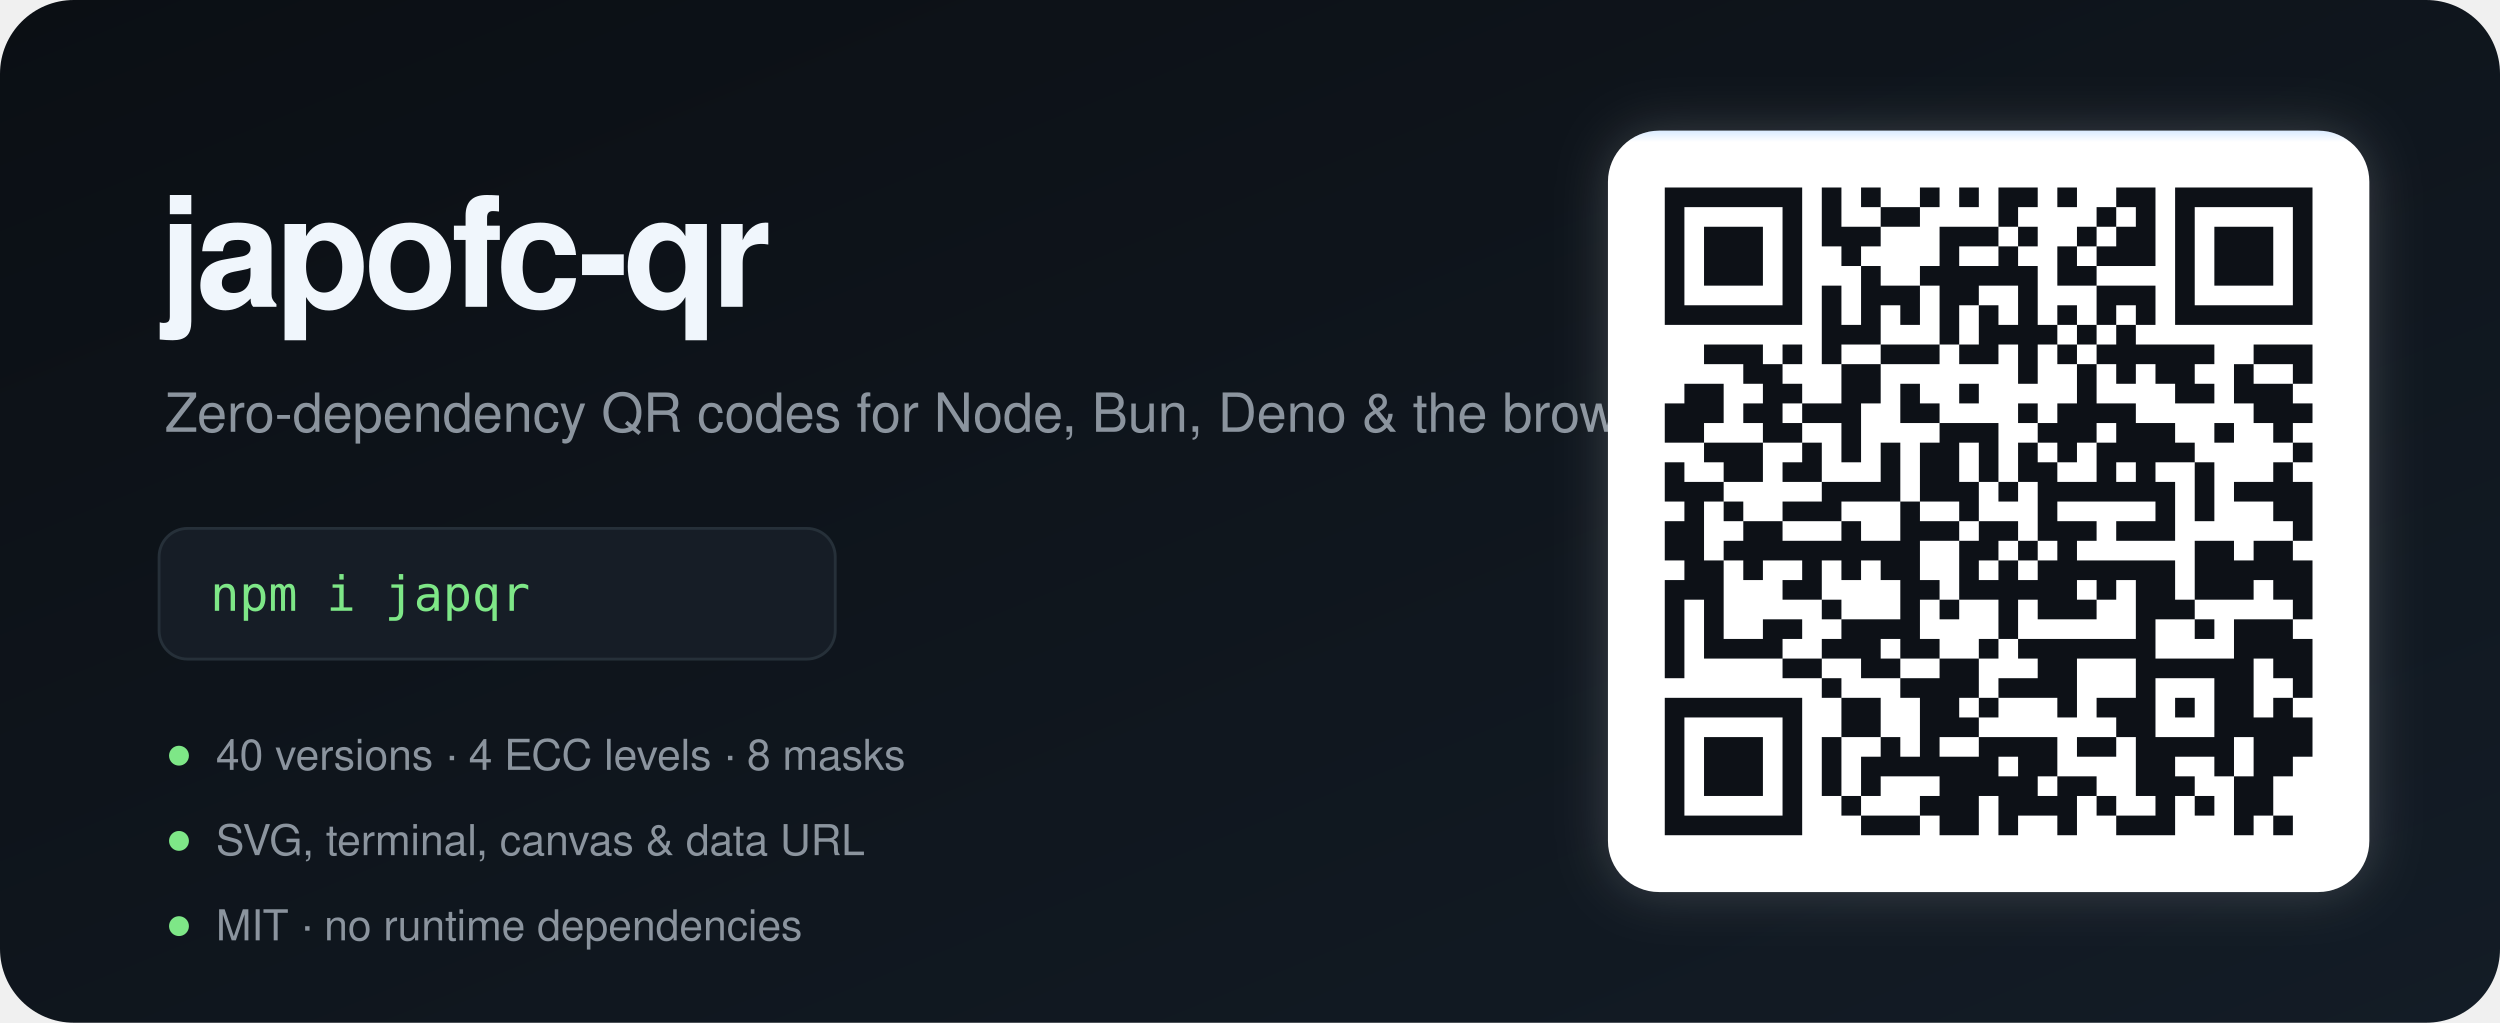
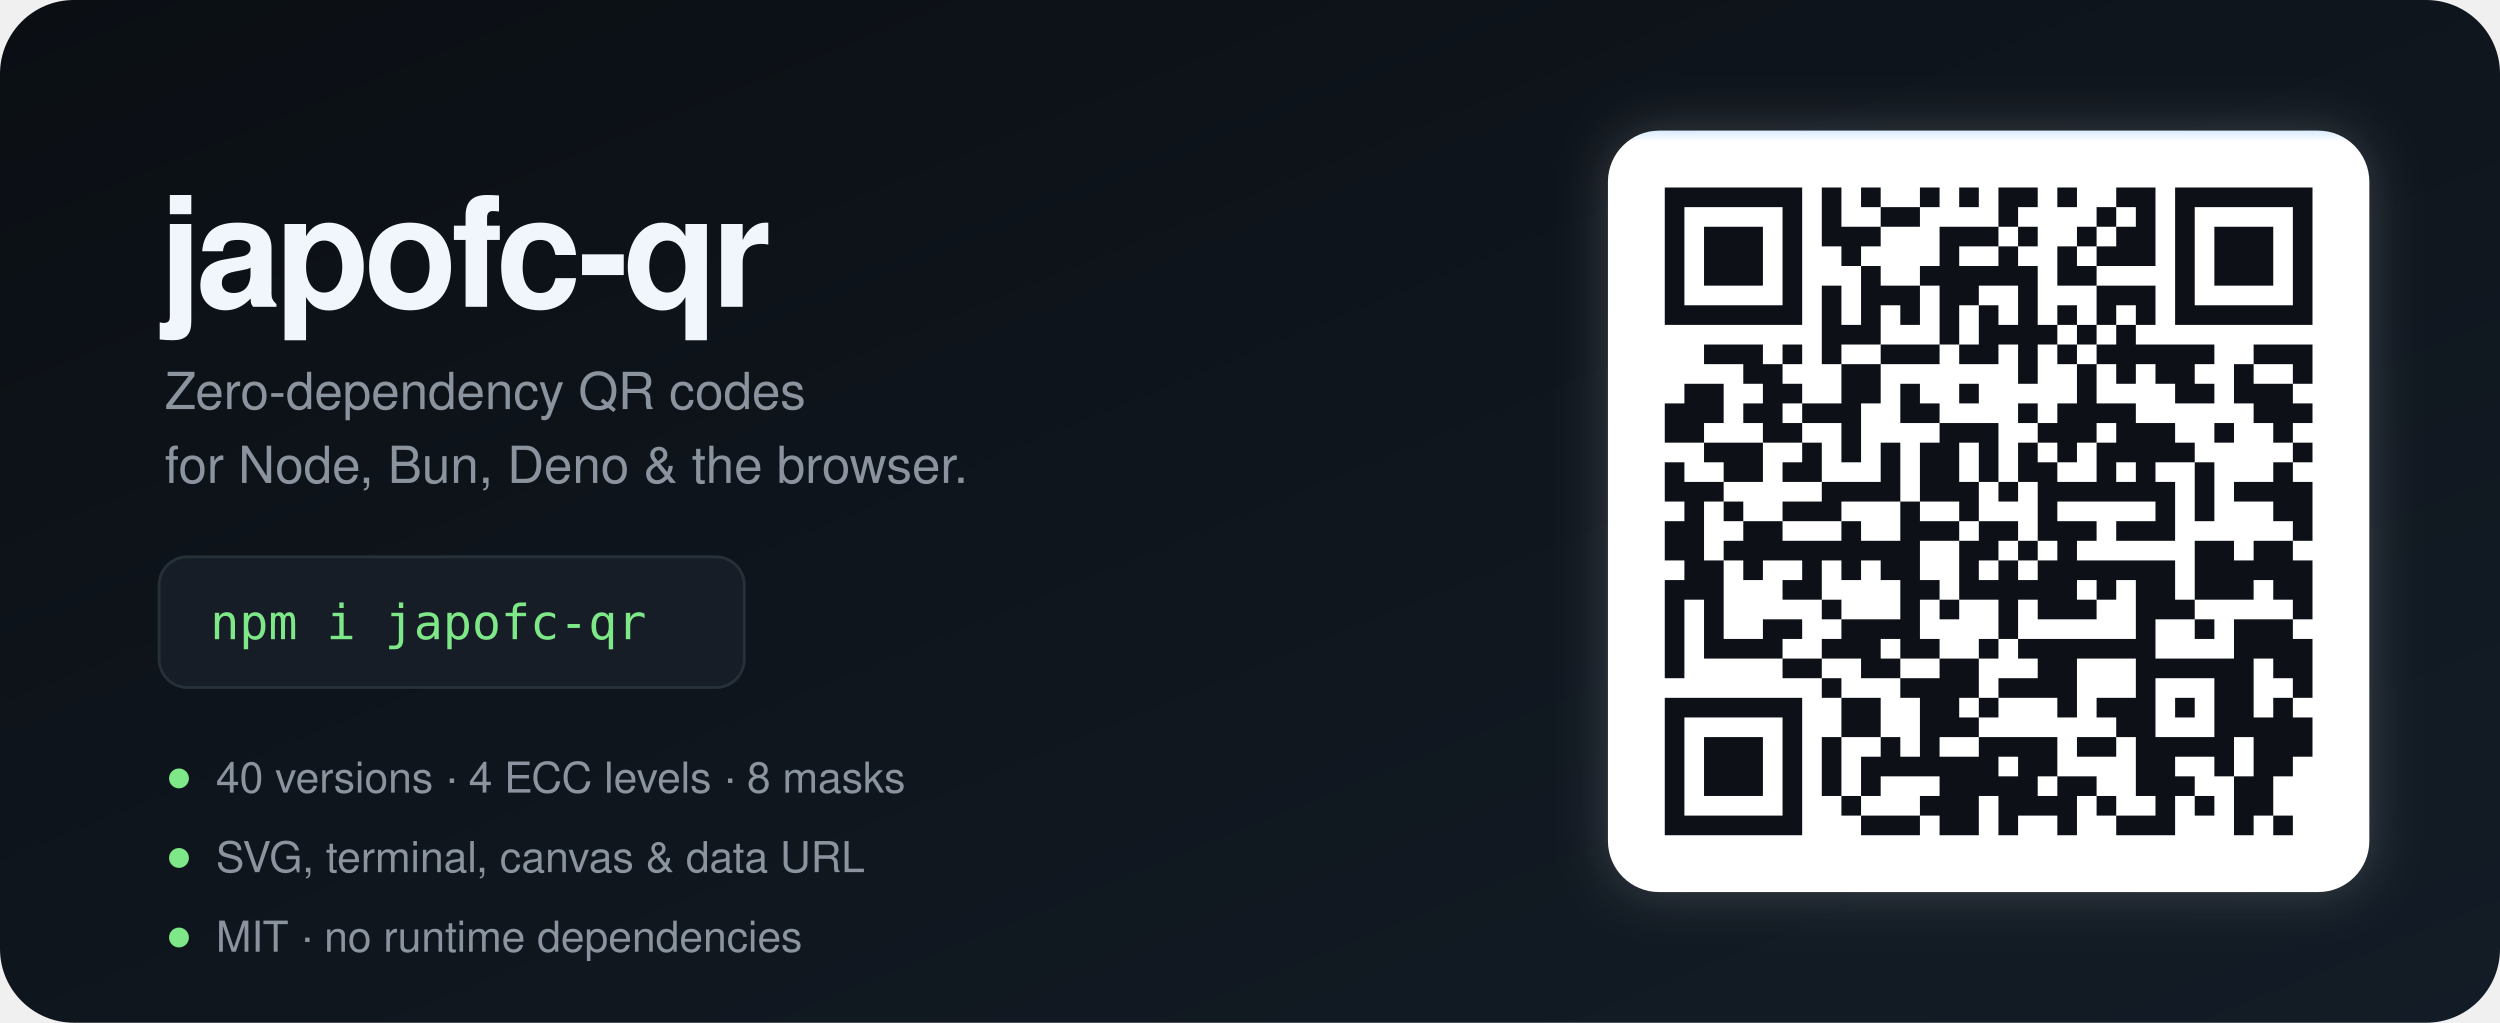
- <svg xmlns="http://www.w3.org/2000/svg" viewBox="0 0 880 360" width="880" role="img" aria-label="japqr - zero-dependency QR code generator">
+ <svg xmlns="http://www.w3.org/2000/svg" viewBox="0 0 880 360" width="880" role="img" aria-label="japofc-qr - zero-dependency QR code generator">
  <defs>
    <linearGradient id="bg" x1="0" y1="0" x2="1" y2="1">
      <stop offset="0" stop-color="#0b0f14" />
      <stop offset="1" stop-color="#131c26" />
    </linearGradient>
    <linearGradient id="scan" x1="0" y1="0" x2="0" y2="1">
      <stop offset="0" stop-color="#58a6ff" stop-opacity="0" />
      <stop offset="0.5" stop-color="#58a6ff" stop-opacity="0.95" />
      <stop offset="1" stop-color="#58a6ff" stop-opacity="0" />
    </linearGradient>
    <clipPath id="card">
      <rect x="566" y="46" width="268" height="268" rx="18" />
    </clipPath>
    <filter id="glow" x="-40%" y="-40%" width="180%" height="180%">
      <feGaussianBlur stdDeviation="9" result="b" />
      <feMerge>
        <feMergeNode in="b" />
        <feMergeNode in="SourceGraphic" />
      </feMerge>
    </filter>
  </defs>
  <rect width="880" height="360" rx="26" fill="url(#bg)" />
  <g>
    <animate attributeName="opacity" from="0" to="1" begin="0s" dur="0.5s" fill="freeze" />
    <text x="56" y="108" font-family="-apple-system,BlinkMacSystemFont,'Segoe UI',Helvetica,Arial,sans-serif" font-size="54" font-weight="800" fill="#f0f6fc" letter-spacing="-2">japofc-qr</text>
-     <text x="58" y="152" font-family="-apple-system,BlinkMacSystemFont,'Segoe UI',Helvetica,Arial,sans-serif" font-size="19" fill="#8b949e">Zero-dependency QR codes for Node, Bun, Deno &amp; the browser.</text>
-     <rect x="56" y="186" width="238" height="46" rx="10" fill="#161d26" stroke="#263039" />
-     <text x="74" y="215" font-family="ui-monospace,SFMono-Regular,Menlo,monospace" font-size="17" fill="#7ee787">npm i japqr</text>
+     <text x="58" y="144" font-family="-apple-system,BlinkMacSystemFont,'Segoe UI',Helvetica,Arial,sans-serif" font-size="18" fill="#8b949e">Zero-dependency QR codes</text>
+     <text x="58" y="170" font-family="-apple-system,BlinkMacSystemFont,'Segoe UI',Helvetica,Arial,sans-serif" font-size="18" fill="#8b949e">for Node, Bun, Deno &amp; the browser.</text>
+     <rect x="56" y="196" width="206" height="46" rx="10" fill="#161d26" stroke="#263039" />
+     <text x="74" y="225" font-family="ui-monospace,SFMono-Regular,Menlo,monospace" font-size="17" fill="#7ee787">npm i japofc-qr</text>
    <g font-family="-apple-system,BlinkMacSystemFont,'Segoe UI',Helvetica,Arial,sans-serif" font-size="15" fill="#8b949e">
-       <circle cx="63" cy="266" r="3.5" fill="#7ee787" />
-       <text x="76" y="271">40 versions · 4 ECC levels · 8 masks</text>
-       <circle cx="63" cy="296" r="3.5" fill="#7ee787" />
-       <text x="76" y="301">SVG, terminal, canvas &amp; data URL</text>
-       <circle cx="63" cy="326" r="3.5" fill="#7ee787" />
-       <text x="76" y="331">MIT · no runtime dependencies</text>
+       <circle cx="63" cy="274" r="3.5" fill="#7ee787" />
+       <text x="76" y="279">40 versions · 4 ECC levels · 8 masks</text>
+       <circle cx="63" cy="302" r="3.5" fill="#7ee787" />
+       <text x="76" y="307">SVG, terminal, canvas &amp; data URL</text>
+       <circle cx="63" cy="330" r="3.5" fill="#7ee787" />
+       <text x="76" y="335">MIT · no runtime dependencies</text>
    </g>
  </g>
  <g>
    <animate attributeName="opacity" from="0" to="1" begin="0.15s" dur="0.7s" fill="freeze" />
    <rect x="566" y="46" width="268" height="268" rx="18" fill="#ffffff" filter="url(#glow)" opacity="0.18" />
    <rect x="566" y="46" width="268" height="268" rx="18" fill="#ffffff" />
    <g transform="translate(586 66) scale(6.9091)">
      <path d="M0 0h7v1h-7zM8 0h1v1h-1zM10 0h1v1h-1zM13 0h1v1h-1zM15 0h1v1h-1zM17 0h2v1h-2zM20 0h1v1h-1zM23 0h2v1h-2zM26 0h7v1h-7zM0 1h1v1h-1zM6 1h1v1h-1zM8 1h1v1h-1zM11 1h2v1h-2zM17 1h1v1h-1zM22 1h1v1h-1zM24 1h1v1h-1zM26 1h1v1h-1zM32 1h1v1h-1zM0 2h1v1h-1zM2 2h3v1h-3zM6 2h1v1h-1zM8 2h3v1h-3zM14 2h3v1h-3zM18 2h1v1h-1zM21 2h1v1h-1zM23 2h2v1h-2zM26 2h1v1h-1zM28 2h3v1h-3zM32 2h1v1h-1zM0 3h1v1h-1zM2 3h3v1h-3zM6 3h1v1h-1zM9 3h1v1h-1zM14 3h1v1h-1zM17 3h1v1h-1zM20 3h1v1h-1zM22 3h3v1h-3zM26 3h1v1h-1zM28 3h3v1h-3zM32 3h1v1h-1zM0 4h1v1h-1zM2 4h3v1h-3zM6 4h1v1h-1zM10 4h1v1h-1zM13 4h6v1h-6zM20 4h2v1h-2zM26 4h1v1h-1zM28 4h3v1h-3zM32 4h1v1h-1zM0 5h1v1h-1zM6 5h1v1h-1zM8 5h1v1h-1zM10 5h3v1h-3zM14 5h2v1h-2zM18 5h1v1h-1zM22 5h3v1h-3zM26 5h1v1h-1zM32 5h1v1h-1zM0 6h7v1h-7zM8 6h1v1h-1zM10 6h1v1h-1zM12 6h1v1h-1zM14 6h1v1h-1zM16 6h1v1h-1zM18 6h1v1h-1zM20 6h1v1h-1zM22 6h1v1h-1zM24 6h1v1h-1zM26 6h7v1h-7zM8 7h3v1h-3zM14 7h1v1h-1zM16 7h4v1h-4zM21 7h1v1h-1zM23 7h1v1h-1zM2 8h3v1h-3zM6 8h1v1h-1zM8 8h1v1h-1zM11 8h3v1h-3zM15 8h2v1h-2zM18 8h1v1h-1zM20 8h1v1h-1zM22 8h6v1h-6zM30 8h3v1h-3zM4 9h2v1h-2zM9 9h2v1h-2zM18 9h1v1h-1zM21 9h1v1h-1zM23 9h1v1h-1zM25 9h2v1h-2zM29 9h1v1h-1zM32 9h1v1h-1zM1 10h2v1h-2zM5 10h2v1h-2zM9 10h2v1h-2zM12 10h1v1h-1zM15 10h1v1h-1zM21 10h1v1h-1zM26 10h2v1h-2zM29 10h3v1h-3zM0 11h3v1h-3zM4 11h2v1h-2zM7 11h3v1h-3zM12 11h2v1h-2zM18 11h1v1h-1zM20 11h4v1h-4zM30 11h3v1h-3zM0 12h2v1h-2zM5 12h2v1h-2zM9 12h1v1h-1zM14 12h3v1h-3zM19 12h3v1h-3zM23 12h3v1h-3zM28 12h1v1h-1zM31 12h1v1h-1zM2 13h3v1h-3zM7 13h1v1h-1zM9 13h1v1h-1zM11 13h1v1h-1zM13 13h2v1h-2zM16 13h1v1h-1zM18 13h1v1h-1zM20 13h1v1h-1zM22 13h5v1h-5zM32 13h1v1h-1zM0 14h1v1h-1zM3 14h2v1h-2zM6 14h2v1h-2zM11 14h1v1h-1zM13 14h2v1h-2zM16 14h1v1h-1zM18 14h2v1h-2zM22 14h1v1h-1zM24 14h1v1h-1zM27 14h1v1h-1zM31 14h1v1h-1zM0 15h3v1h-3zM8 15h4v1h-4zM13 15h3v1h-3zM17 15h1v1h-1zM19 15h7v1h-7zM27 15h1v1h-1zM29 15h4v1h-4zM1 16h1v1h-1zM3 16h1v1h-1zM6 16h3v1h-3zM12 16h1v1h-1zM15 16h1v1h-1zM19 16h1v1h-1zM25 16h1v1h-1zM27 16h1v1h-1zM31 16h2v1h-2zM0 17h2v1h-2zM4 17h2v1h-2zM9 17h1v1h-1zM12 17h3v1h-3zM16 17h2v1h-2zM19 17h3v1h-3zM23 17h3v1h-3zM32 17h1v1h-1zM0 18h2v1h-2zM3 18h10v1h-10zM15 18h2v1h-2zM18 18h1v1h-1zM20 18h1v1h-1zM27 18h2v1h-2zM30 18h2v1h-2zM1 19h2v1h-2zM4 19h1v1h-1zM7 19h1v1h-1zM9 19h1v1h-1zM11 19h2v1h-2zM15 19h1v1h-1zM17 19h1v1h-1zM19 19h7v1h-7zM27 19h6v1h-6zM0 20h3v1h-3zM6 20h2v1h-2zM12 20h2v1h-2zM15 20h6v1h-6zM22 20h1v1h-1zM24 20h2v1h-2zM27 20h3v1h-3zM31 20h2v1h-2zM0 21h1v1h-1zM2 21h1v1h-1zM8 21h1v1h-1zM12 21h1v1h-1zM14 21h1v1h-1zM17 21h1v1h-1zM19 21h3v1h-3zM24 21h3v1h-3zM32 21h1v1h-1zM0 22h1v1h-1zM2 22h1v1h-1zM5 22h2v1h-2zM9 22h4v1h-4zM17 22h1v1h-1zM24 22h1v1h-1zM27 22h1v1h-1zM29 22h3v1h-3zM0 23h1v1h-1zM2 23h4v1h-4zM8 23h3v1h-3zM12 23h2v1h-2zM16 23h1v1h-1zM18 23h7v1h-7zM29 23h4v1h-4zM0 24h1v1h-1zM6 24h2v1h-2zM10 24h2v1h-2zM14 24h2v1h-2zM19 24h2v1h-2zM24 24h6v1h-6zM31 24h2v1h-2zM8 25h1v1h-1zM12 25h4v1h-4zM17 25h4v1h-4zM24 25h1v1h-1zM28 25h2v1h-2zM32 25h1v1h-1zM0 26h7v1h-7zM9 26h2v1h-2zM13 26h2v1h-2zM16 26h1v1h-1zM20 26h1v1h-1zM22 26h3v1h-3zM26 26h1v1h-1zM28 26h2v1h-2zM31 26h1v1h-1zM0 27h1v1h-1zM6 27h1v1h-1zM9 27h2v1h-2zM13 27h3v1h-3zM23 27h2v1h-2zM28 27h5v1h-5zM0 28h1v1h-1zM2 28h3v1h-3zM6 28h1v1h-1zM8 28h1v1h-1zM11 28h1v1h-1zM13 28h1v1h-1zM16 28h4v1h-4zM21 28h2v1h-2zM24 28h5v1h-5zM30 28h3v1h-3zM0 29h1v1h-1zM2 29h3v1h-3zM6 29h1v1h-1zM8 29h1v1h-1zM10 29h7v1h-7zM18 29h2v1h-2zM24 29h2v1h-2zM28 29h1v1h-1zM30 29h2v1h-2zM0 30h1v1h-1zM2 30h3v1h-3zM6 30h1v1h-1zM8 30h1v1h-1zM10 30h1v1h-1zM14 30h5v1h-5zM20 30h2v1h-2zM24 30h3v1h-3zM29 30h2v1h-2zM0 31h1v1h-1zM6 31h1v1h-1zM9 31h1v1h-1zM13 31h3v1h-3zM17 31h4v1h-4zM22 31h1v1h-1zM25 31h1v1h-1zM27 31h1v1h-1zM29 31h2v1h-2zM0 32h7v1h-7zM10 32h3v1h-3zM14 32h2v1h-2zM17 32h1v1h-1zM20 32h1v1h-1zM23 32h3v1h-3zM29 32h1v1h-1zM31 32h1v1h-1z" fill="#0d1117" />
    </g>
    <g clip-path="url(#card)">
      <rect x="566" y="16" width="268" height="34" fill="url(#scan)">
        <animate attributeName="y" values="12;314;12" keyTimes="0;0.55;1" dur="2.8s" repeatCount="indefinite" />
      </rect>
    </g>
  </g>
</svg>
